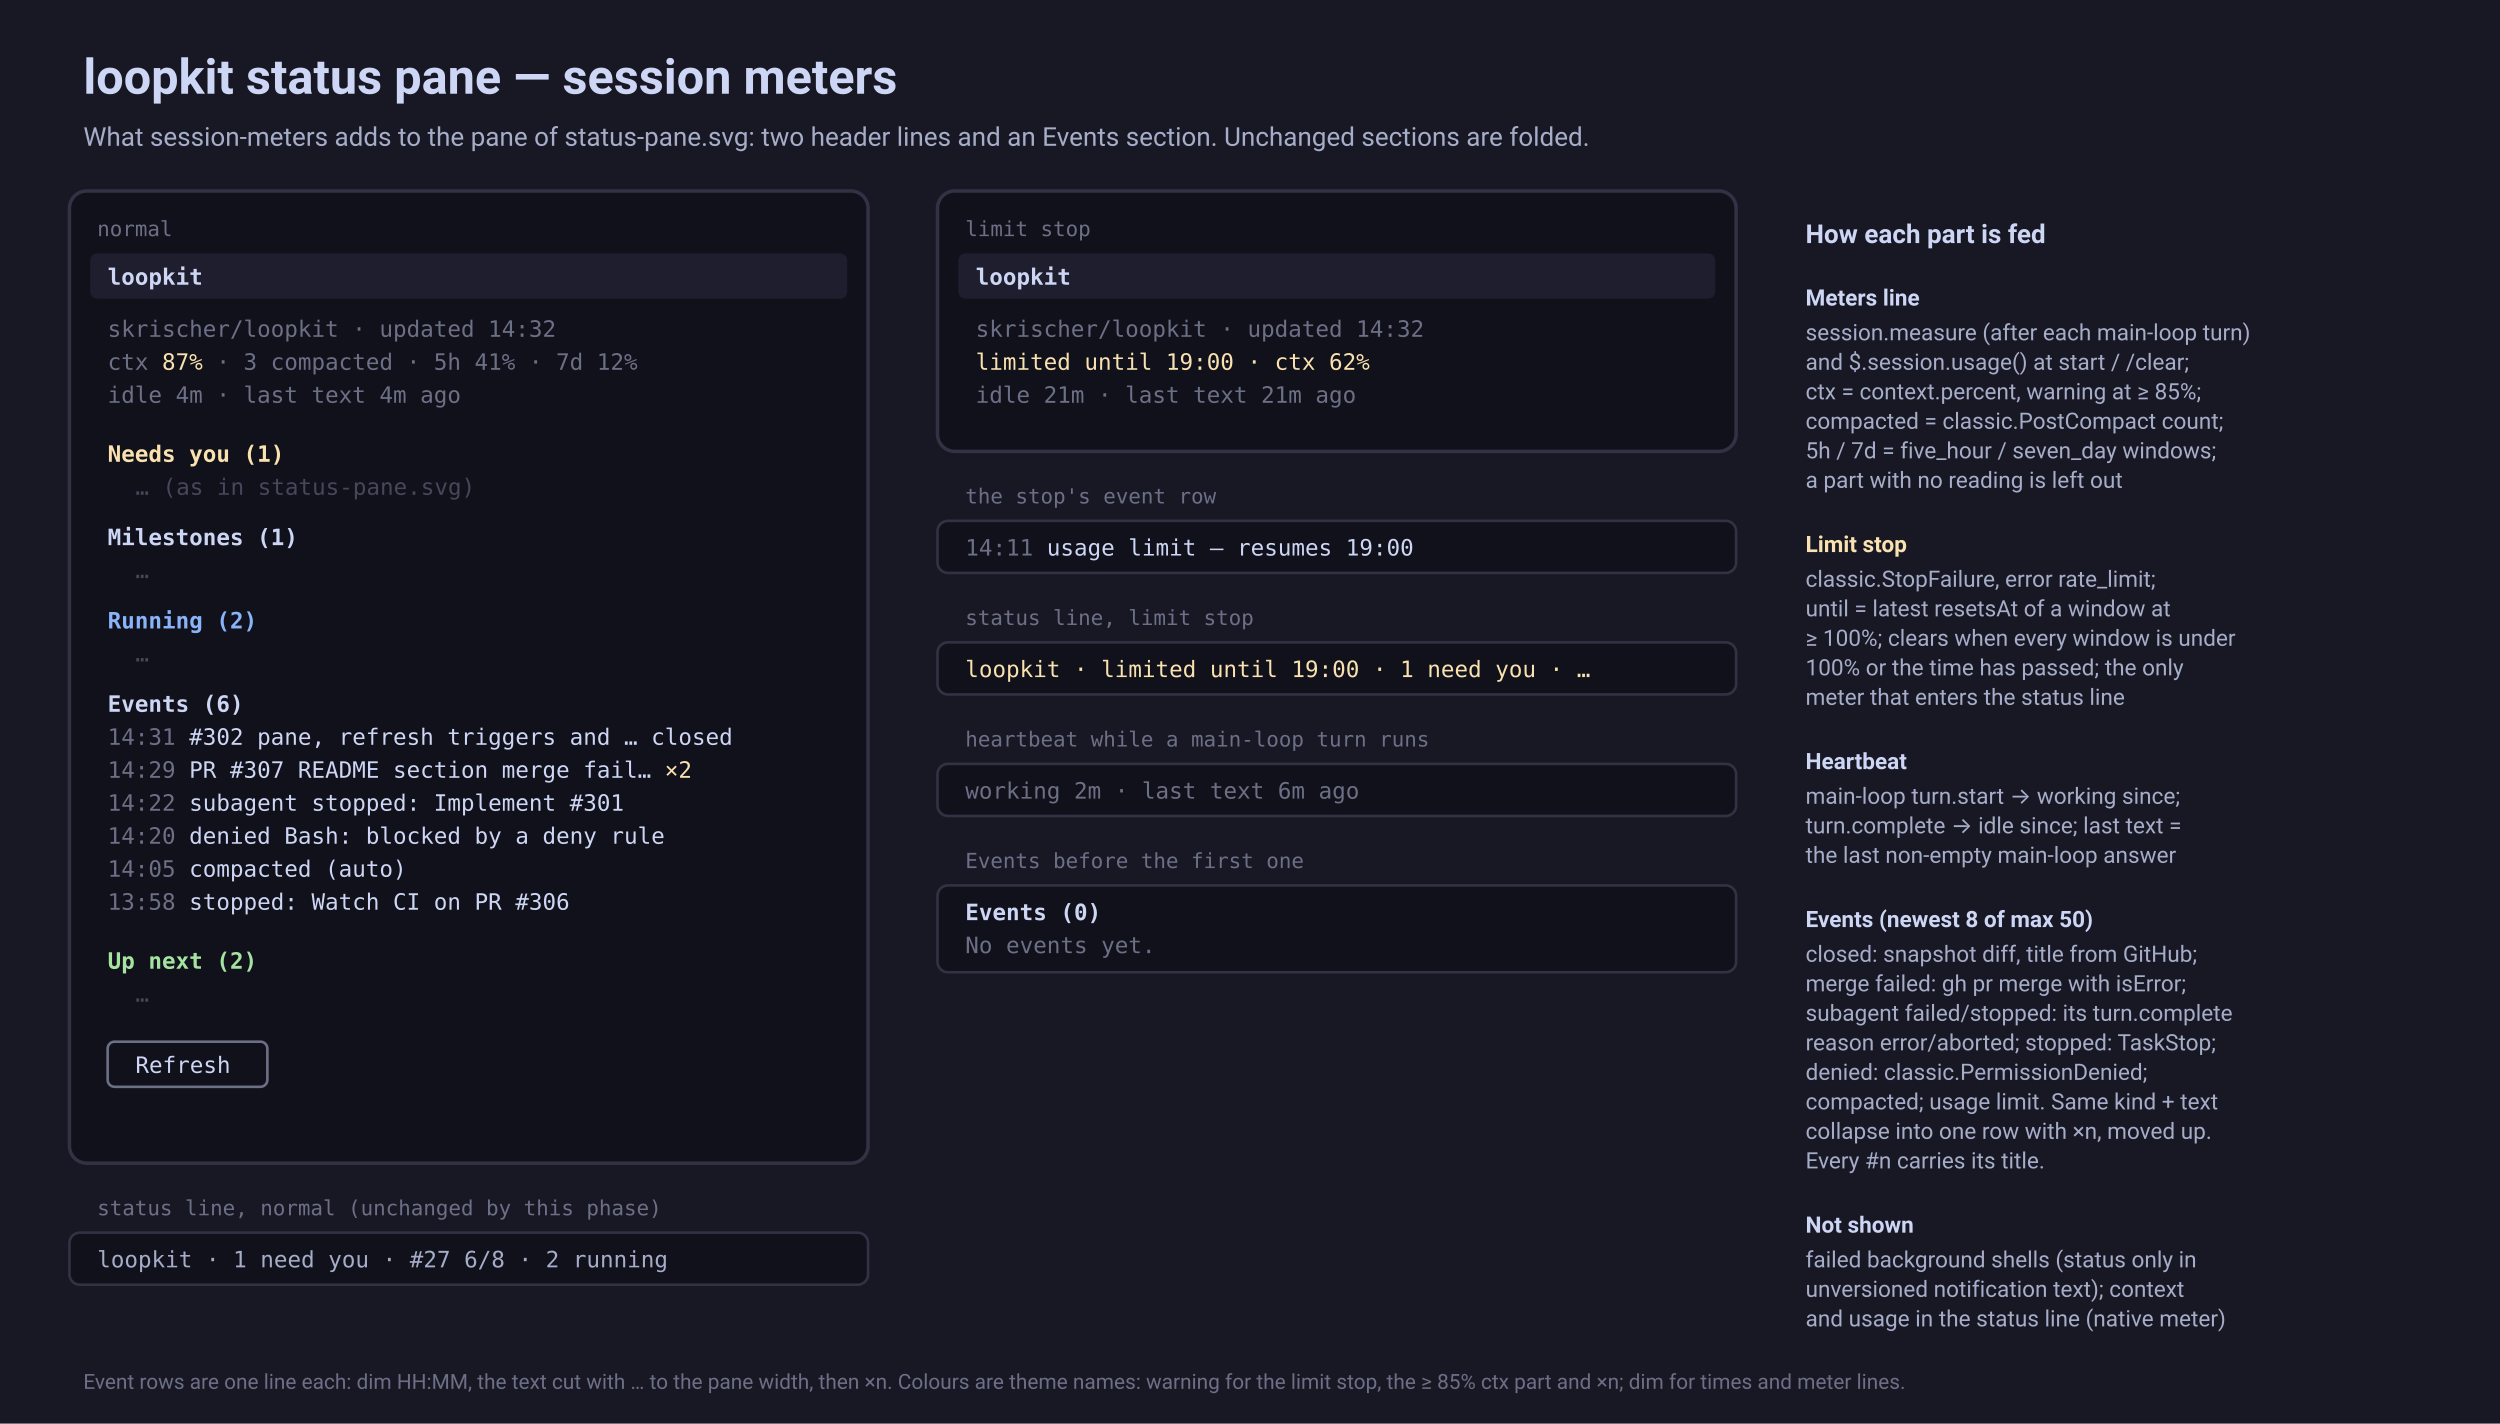
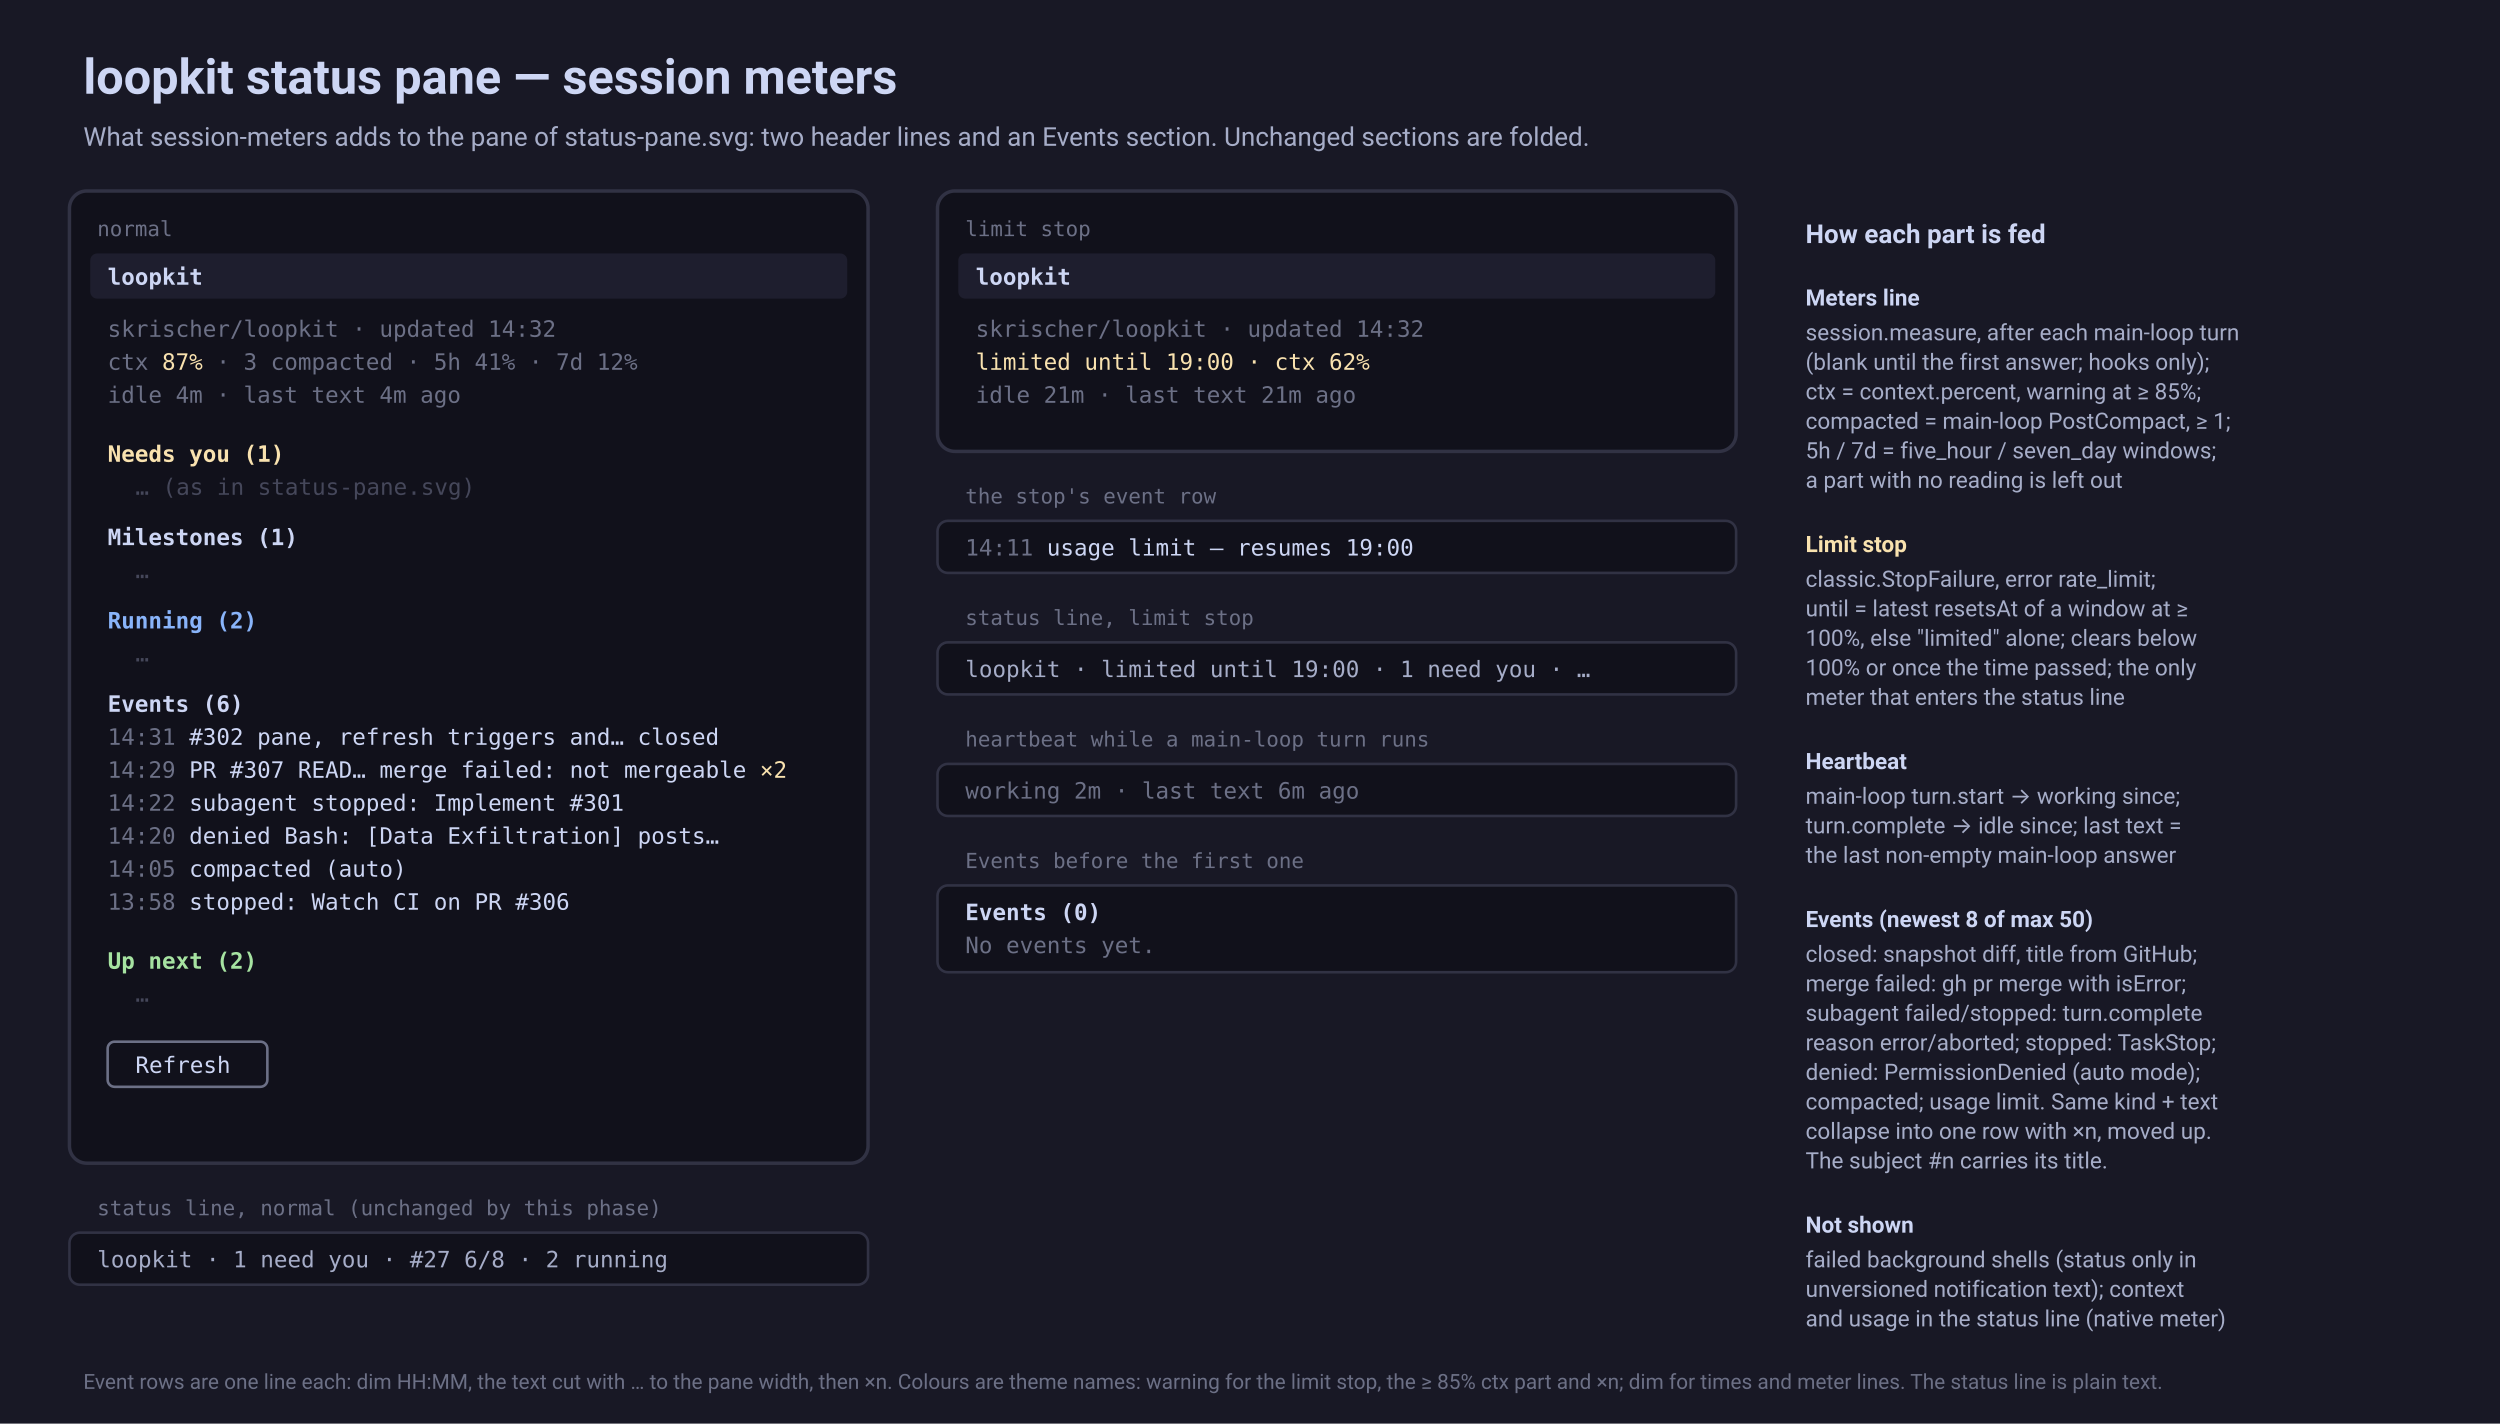
<svg xmlns="http://www.w3.org/2000/svg" viewBox="0 0 1440 820" width="1440" height="820" font-family="system-ui, -apple-system, Segoe UI, Roboto, sans-serif">
  <rect x="0" y="0" width="1440" height="820" fill="#181825" />
  <text x="48" y="54" font-size="28" font-weight="700" fill="#cdd6f4">loopkit status pane — session meters</text>
  <text x="48" y="84" font-size="15" fill="#a6adc8">What session-meters adds to the pane of status-pane.svg: two header lines and an Events section. Unchanged sections are folded.</text>
  <g font-family="ui-monospace, SFMono-Regular, Menlo, Consolas, monospace" font-size="13">
    <rect x="40" y="110" width="460" height="560" rx="10" fill="#11111b" stroke="#313244" stroke-width="2" />
    <text x="56" y="136" font-size="12" fill="#6c7086">normal</text>
    <rect x="52" y="146" width="436" height="26" rx="4" fill="#1e1e2e" />
    <text x="62" y="164" font-weight="700" fill="#cdd6f4">loopkit</text>
    <text x="62" y="194" fill="#6c7086">skrischer/loopkit · updated 14:32</text>
    <text x="62" y="213" fill="#6c7086">ctx <tspan fill="#f9e2af">87%</tspan> · 3 compacted · 5h 41% · 7d 12%</text>
    <text x="62" y="232" fill="#6c7086">idle 4m · last text 4m ago</text>
    <text x="62" y="266" font-weight="700" fill="#f9e2af">Needs you (1)</text>
    <text x="78" y="285" fill="#45475a">…  (as in status-pane.svg)</text>
    <text x="62" y="314" font-weight="700" fill="#cdd6f4">Milestones (1)</text>
    <text x="78" y="333" fill="#45475a">…</text>
    <text x="62" y="362" font-weight="700" fill="#89b4fa">Running (2)</text>
    <text x="78" y="381" fill="#45475a">…</text>
    <text x="62" y="410" font-weight="700" fill="#cdd6f4">Events (6)</text>
    <text x="62" y="429" fill="#cdd6f4">
-       <tspan fill="#6c7086">14:31</tspan> #302 pane, refresh triggers and … closed</text>
+       <tspan fill="#6c7086">14:31</tspan> #302 pane, refresh triggers and… closed</text>
    <text x="62" y="448" fill="#cdd6f4">
-       <tspan fill="#6c7086">14:29</tspan> PR #307 README section merge fail… <tspan fill="#f9e2af">×2</tspan>
+       <tspan fill="#6c7086">14:29</tspan> PR #307 READ… merge failed: not mergeable <tspan fill="#f9e2af">×2</tspan>
    </text>
    <text x="62" y="467" fill="#cdd6f4">
      <tspan fill="#6c7086">14:22</tspan> subagent stopped: Implement #301</text>
    <text x="62" y="486" fill="#cdd6f4">
-       <tspan fill="#6c7086">14:20</tspan> denied Bash: blocked by a deny rule</text>
+       <tspan fill="#6c7086">14:20</tspan> denied Bash: [Data Exfiltration] posts…</text>
    <text x="62" y="505" fill="#cdd6f4">
      <tspan fill="#6c7086">14:05</tspan> compacted (auto)</text>
    <text x="62" y="524" fill="#cdd6f4">
      <tspan fill="#6c7086">13:58</tspan> stopped: Watch CI on PR #306</text>
    <text x="62" y="558" font-weight="700" fill="#a6e3a1">Up next (2)</text>
    <text x="78" y="577" fill="#45475a">…</text>
    <rect x="62" y="600" width="92" height="26" rx="4" fill="none" stroke="#6c7086" stroke-width="1.5" />
    <text x="78" y="618" fill="#cdd6f4">Refresh</text>
    <text x="56" y="700" font-size="12" fill="#6c7086">status line, normal (unchanged by this phase)</text>
    <rect x="40" y="710" width="460" height="30" rx="6" fill="#11111b" stroke="#313244" stroke-width="1.5" />
    <text x="56" y="730" fill="#a6adc8">loopkit · 1 need you · #27 6/8 · 2 running</text>
    <rect x="540" y="110" width="460" height="150" rx="10" fill="#11111b" stroke="#313244" stroke-width="2" />
    <text x="556" y="136" font-size="12" fill="#6c7086">limit stop</text>
    <rect x="552" y="146" width="436" height="26" rx="4" fill="#1e1e2e" />
    <text x="562" y="164" font-weight="700" fill="#cdd6f4">loopkit</text>
    <text x="562" y="194" fill="#6c7086">skrischer/loopkit · updated 14:32</text>
    <text x="562" y="213" fill="#f9e2af">limited until 19:00 · ctx 62%</text>
    <text x="562" y="232" fill="#6c7086">idle 21m · last text 21m ago</text>
    <text x="556" y="290" font-size="12" fill="#6c7086">the stop's event row</text>
    <rect x="540" y="300" width="460" height="30" rx="6" fill="#11111b" stroke="#313244" stroke-width="1.5" />
    <text x="556" y="320" fill="#cdd6f4">
      <tspan fill="#6c7086">14:11</tspan> usage limit — resumes 19:00</text>
    <text x="556" y="360" font-size="12" fill="#6c7086">status line, limit stop</text>
    <rect x="540" y="370" width="460" height="30" rx="6" fill="#11111b" stroke="#313244" stroke-width="1.5" />
-     <text x="556" y="390" fill="#f9e2af">loopkit · limited until 19:00 · 1 need you · …</text>
+     <text x="556" y="390" fill="#a6adc8">loopkit · limited until 19:00 · 1 need you · …</text>
    <text x="556" y="430" font-size="12" fill="#6c7086">heartbeat while a main-loop turn runs</text>
    <rect x="540" y="440" width="460" height="30" rx="6" fill="#11111b" stroke="#313244" stroke-width="1.5" />
    <text x="556" y="460" fill="#6c7086">working 2m · last text 6m ago</text>
    <text x="556" y="500" font-size="12" fill="#6c7086">Events before the first one</text>
    <rect x="540" y="510" width="460" height="50" rx="6" fill="#11111b" stroke="#313244" stroke-width="1.5" />
    <text x="556" y="530" font-weight="700" fill="#cdd6f4">Events (0)</text>
    <text x="556" y="549" fill="#6c7086">No events yet.</text>
  </g>
  <g font-size="13" fill="#a6adc8">
    <text x="1040" y="140" font-size="15" font-weight="700" fill="#cdd6f4">How each part is fed</text>
    <text x="1040" y="176" font-weight="700" fill="#cdd6f4">Meters line</text>
-     <text x="1040" y="196">session.measure (after each main-loop turn)</text>
-     <text x="1040" y="213">and $.session.usage() at start / /clear;</text>
+     <text x="1040" y="196">session.measure, after each main-loop turn</text>
+     <text x="1040" y="213">(blank until the first answer; hooks only);</text>
    <text x="1040" y="230">ctx = context.percent, warning at ≥ 85%;</text>
-     <text x="1040" y="247">compacted = classic.PostCompact count;</text>
+     <text x="1040" y="247">compacted = main-loop PostCompact, ≥ 1;</text>
    <text x="1040" y="264">5h / 7d = five_hour / seven_day windows;</text>
    <text x="1040" y="281">a part with no reading is left out</text>
    <text x="1040" y="318" font-weight="700" fill="#f9e2af">Limit stop</text>
    <text x="1040" y="338">classic.StopFailure, error rate_limit;</text>
-     <text x="1040" y="355">until = latest resetsAt of a window at</text>
-     <text x="1040" y="372">≥ 100%; clears when every window is under</text>
-     <text x="1040" y="389">100% or the time has passed; the only</text>
+     <text x="1040" y="355">until = latest resetsAt of a window at ≥</text>
+     <text x="1040" y="372">100%, else "limited" alone; clears below</text>
+     <text x="1040" y="389">100% or once the time passed; the only</text>
    <text x="1040" y="406">meter that enters the status line</text>
    <text x="1040" y="443" font-weight="700" fill="#cdd6f4">Heartbeat</text>
    <text x="1040" y="463">main-loop turn.start → working since;</text>
    <text x="1040" y="480">turn.complete → idle since; last text =</text>
    <text x="1040" y="497">the last non-empty main-loop answer</text>
    <text x="1040" y="534" font-weight="700" fill="#cdd6f4">Events (newest 8 of max 50)</text>
    <text x="1040" y="554">closed: snapshot diff, title from GitHub;</text>
    <text x="1040" y="571">merge failed: gh pr merge with isError;</text>
-     <text x="1040" y="588">subagent failed/stopped: its turn.complete</text>
+     <text x="1040" y="588">subagent failed/stopped: turn.complete</text>
    <text x="1040" y="605">reason error/aborted; stopped: TaskStop;</text>
-     <text x="1040" y="622">denied: classic.PermissionDenied;</text>
+     <text x="1040" y="622">denied: PermissionDenied (auto mode);</text>
    <text x="1040" y="639">compacted; usage limit. Same kind + text</text>
    <text x="1040" y="656">collapse into one row with ×n, moved up.</text>
-     <text x="1040" y="673">Every #n carries its title.</text>
+     <text x="1040" y="673">The subject #n carries its title.</text>
    <text x="1040" y="710" font-weight="700" fill="#cdd6f4">Not shown</text>
    <text x="1040" y="730">failed background shells (status only in</text>
    <text x="1040" y="747">unversioned notification text); context</text>
    <text x="1040" y="764">and usage in the status line (native meter)</text>
  </g>
-   <text x="48" y="800" font-size="12" fill="#6c7086">Event rows are one line each: dim HH:MM, the text cut with … to the pane width, then ×n. Colours are theme names: warning for the limit stop, the ≥ 85% ctx part and ×n; dim for times and meter lines.</text>
+   <text x="48" y="800" font-size="12" fill="#6c7086">Event rows are one line each: dim HH:MM, the text cut with … to the pane width, then ×n. Colours are theme names: warning for the limit stop, the ≥ 85% ctx part and ×n; dim for times and meter lines. The status line is plain text.</text>
</svg>
